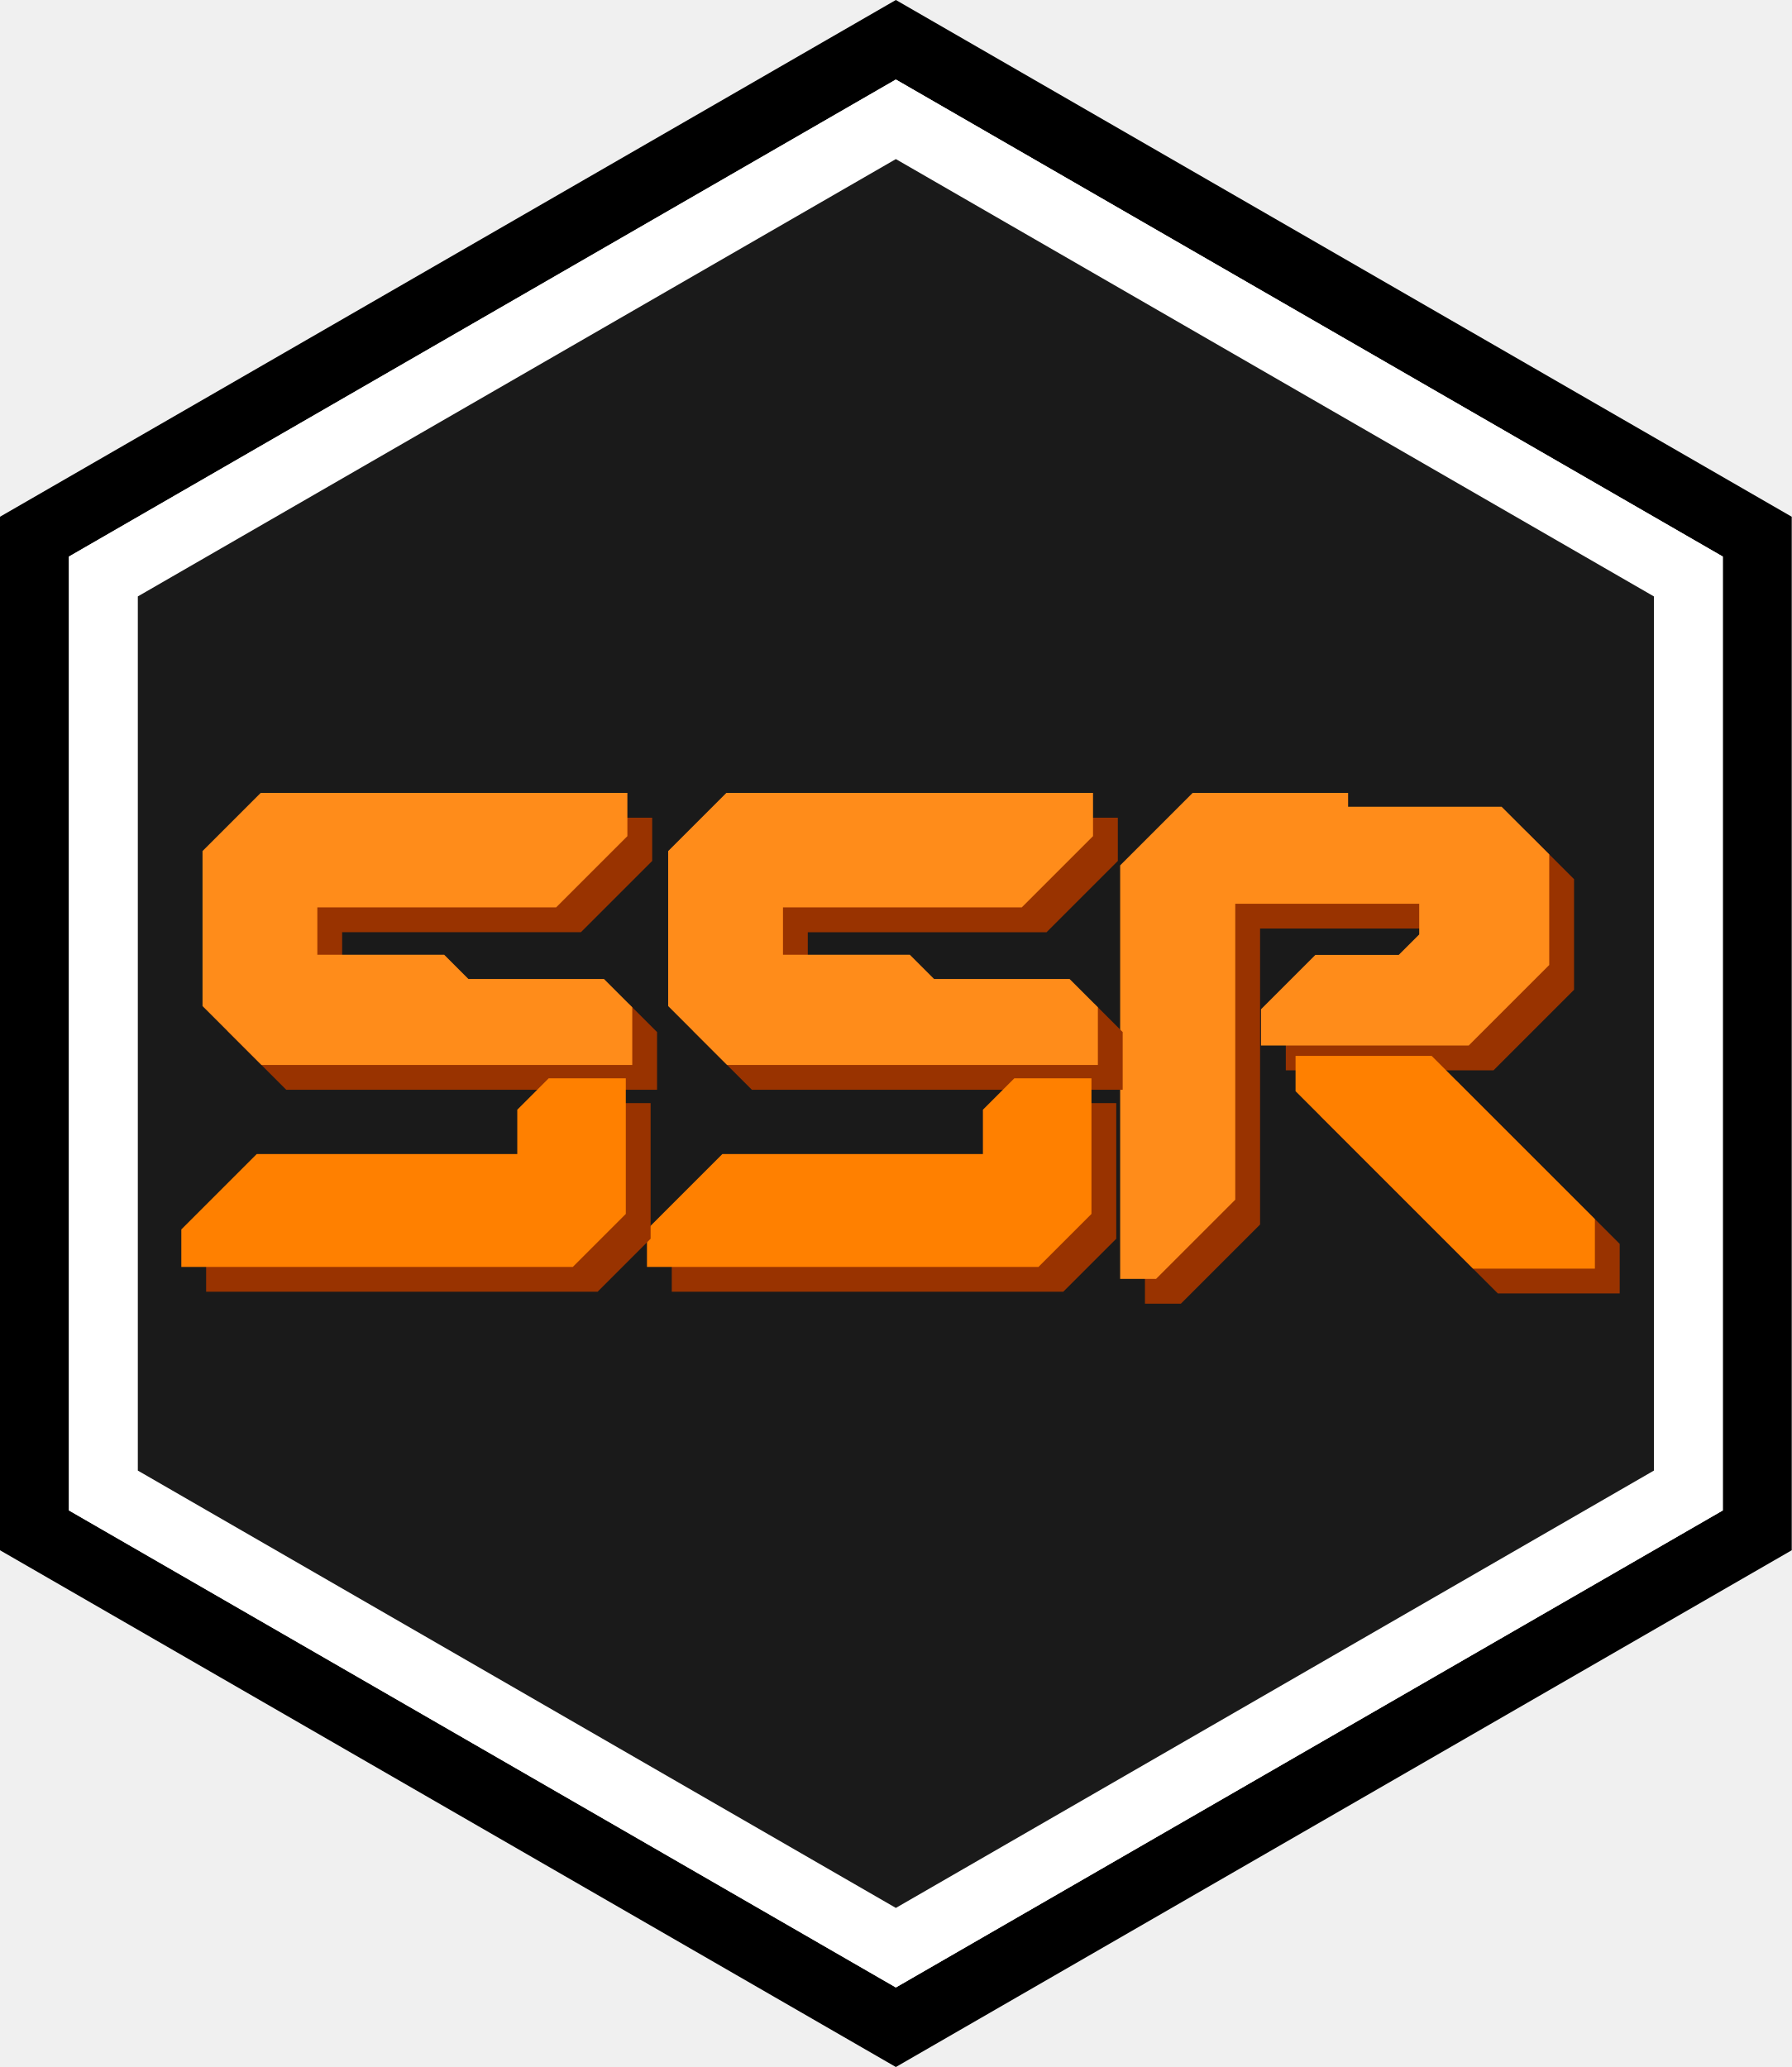
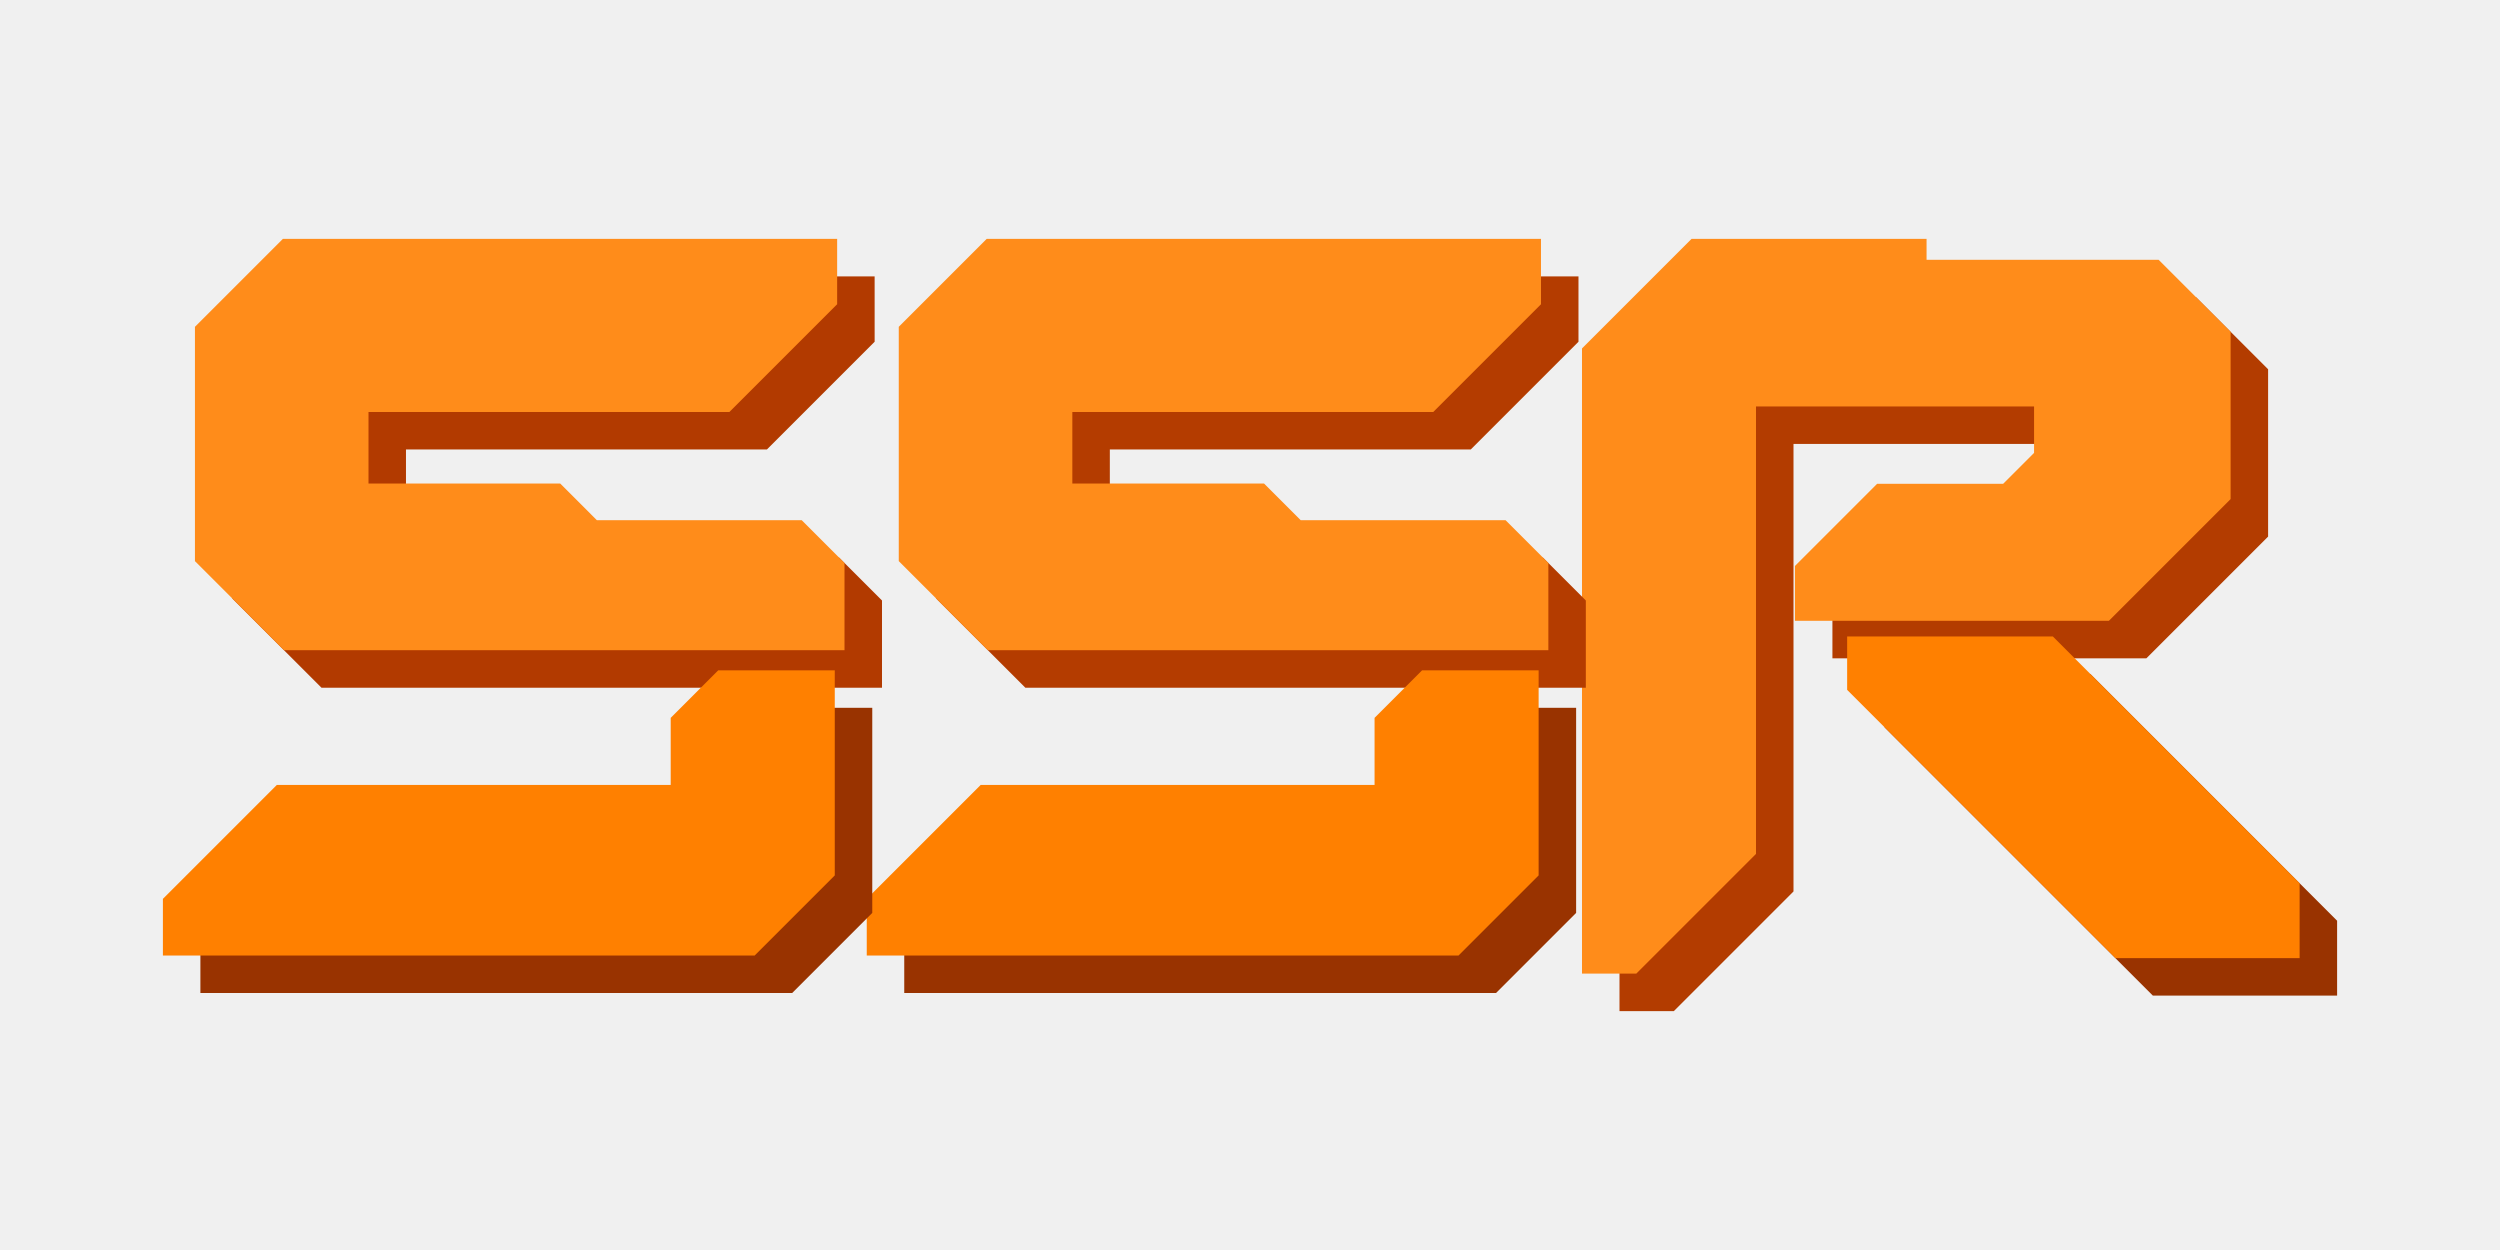
- <svg xmlns="http://www.w3.org/2000/svg" viewBox="0 0 130 150" version="1.1" id="svg1" width="130" height="150" xml:space="preserve">
+ <svg xmlns="http://www.w3.org/2000/svg" viewBox="0 0 120 60" version="1.1" id="svg1" width="120" height="60" xml:space="preserve">
  <defs id="defs1" />
-   <polygon points="61.8,53.78 31,71.56 0.2,53.78 0.2,18.22 31,0.44 61.8,18.22 " fill="none" stroke="#ff3b57" stroke-width="1" id="polygon1-5" style="display:inline;mix-blend-mode:normal;fill:none;fill-opacity:1;stroke:#000000;stroke-width:2.465;stroke-dasharray:none;stroke-dashoffset:0;stroke-opacity:1" transform="matrix(2.029196,0,0,2.027961,2.09495,1.993413)" />
-   <path id="polygon1" style="display:inline;mix-blend-mode:normal;fill:#1a1a1a;stroke:#ffffff;stroke-width:5;stroke-dasharray:none;stroke-opacity:1" d="m 7.5,41.838 c 0,22.108 0,44.216 0,66.324 19.167,11.06 38.333,22.12 57.5,33.18 19.167,-11.06 38.333,-22.12 57.5,-33.18 0,-22.108 0,-44.216 0,-66.324 C 103.333,30.778 84.167,19.718 65,8.658 45.833,19.718 26.667,30.778 7.5,41.838 Z" />
-   <path style="opacity:1;fill:#993300;fill-opacity:1;stroke:none;stroke-width:5;stroke-linecap:square;stroke-linejoin:bevel" d="m 95.8,78.425 h 9.875 l 11.844,11.844 v 3.594 h -8.844 l -12.875,-12.875 z" id="path5-2" />
-   <path style="opacity:1;fill:#993300;fill-opacity:1;stroke:none;stroke-width:5;stroke-linecap:square;stroke-linejoin:bevel" d="M 88.332,59.341 83.073,64.6 v 30.008 h 2.607 l 5.745,-5.745 V 67.384 h 13.347 v 2.228 l -1.486,1.486 h -6.049 l -3.944,3.944 v 2.632 h 15.069 l 5.844,-5.844 v -8.031 l -3.453,-3.453 H 99.612 v -1.006 z" id="path4-3" />
-   <path style="opacity:1;fill:#ff8000;stroke:none;stroke-width:5;stroke-linecap:square;stroke-linejoin:bevel;fill-opacity:1" d="m 94,76.625 h 9.875 l 11.844,11.844 v 3.594 H 106.875 l -12.875,-12.875 z" id="path5" />
-   <path style="opacity:1;fill:#ff8c1a;stroke:none;stroke-width:5;stroke-linecap:square;stroke-linejoin:bevel;fill-opacity:1" d="m 86.532,57.541 -5.259,5.259 v 30.008 h 2.607 l 5.745,-5.745 V 65.584 h 13.347 v 2.228 l -1.486,1.486 h -6.049 l -3.944,3.944 v 2.632 H 106.562 l 5.844,-5.844 v -8.031 l -3.453,-3.453 H 97.813 V 57.541 Z" id="path4" />
-   <path style="fill:#993300;fill-opacity:1;stroke:none;stroke-width:5;stroke-linecap:square;stroke-linejoin:bevel" d="m 75.397,80.05 -2.281,2.281 v 3.219 h -18.906 l -5.469,5.469 v 2.719 h 28.406 l 3.844,-3.844 v -9.844 z" id="path3-1-8" />
-   <path style="fill:#993300;fill-opacity:1;stroke:none;stroke-width:5;stroke-linecap:square;stroke-linejoin:bevel" d="M 81.105,59.341 H 54.5 l -4.221,4.221 v 11.247 l 4.276,4.276 H 81.458 V 74.897 L 79.403,72.842 H 69.57 L 67.813,71.086 H 58.61 V 67.65 H 75.934 L 81.105,62.479 Z" id="path2-7-5" />
-   <path style="fill:#ff8000;fill-opacity:1;stroke:none;stroke-width:5;stroke-linecap:square;stroke-linejoin:bevel" d="m 73.597,78.25 -2.281,2.281 v 3.219 H 52.41 l -5.469,5.469 v 2.719 H 75.347 L 79.191,88.094 v -9.844 z" id="path3-7" />
-   <path style="fill:#ff8c1a;fill-opacity:1;stroke:none;stroke-width:5;stroke-linecap:square;stroke-linejoin:bevel" d="M 79.305,57.541 H 52.7 l -4.221,4.221 v 11.247 l 4.276,4.276 H 79.658 V 73.097 L 77.603,71.042 H 67.77 L 66.013,69.285 H 56.81 V 65.849 h 17.324 l 5.171,-5.171 z" id="path2-6" />
-   <path style="opacity:1;fill:#993300;fill-opacity:1;stroke:none;stroke-width:5;stroke-linecap:square;stroke-linejoin:bevel" d="m 41.612,80.05 -2.281,2.281 v 3.219 H 20.425 l -5.469,5.469 v 2.719 h 28.406 l 3.844,-3.844 v -9.844 z" id="path3-1" />
-   <path style="opacity:1;fill:#993300;fill-opacity:1;stroke:none;stroke-width:5;stroke-linecap:square;stroke-linejoin:bevel" d="M 47.32,59.341 H 20.715 l -4.221,4.221 v 11.247 l 4.276,4.276 H 47.673 V 74.897 L 45.618,72.842 H 35.785 l -1.757,-1.757 h -9.203 v -3.436 h 17.324 l 5.171,-5.171 z" id="path2-7" />
-   <path style="opacity:1;fill:#ff8000;stroke:none;stroke-width:5;stroke-linecap:square;stroke-linejoin:bevel;fill-opacity:1" d="m 39.812,78.25 -2.281,2.281 v 3.219 H 18.625 l -5.469,5.469 v 2.719 H 41.562 l 3.844,-3.844 v -9.844 z" id="path3" />
-   <path style="opacity:1;fill:#ff8c1a;stroke:none;stroke-width:5;stroke-linecap:square;stroke-linejoin:bevel;fill-opacity:1" d="M 45.52,57.541 H 18.915 l -4.221,4.221 v 11.247 l 4.276,4.276 H 45.874 V 73.097 L 43.819,71.042 H 33.985 L 32.229,69.285 H 23.025 V 65.849 H 40.349 L 45.52,60.679 Z" id="path2" />
+   <path style="opacity:1;fill:#993300;fill-opacity:1;stroke:none;stroke-width:5;stroke-linecap:square;stroke-linejoin:bevel" d="m 90.462,32.351 h 9.875 l 11.844,11.844 v 3.594 h -8.844 l -12.875,-12.875 z" id="path5-2" />
+   <path style="opacity:1;fill:#b33c00;fill-opacity:1;stroke:none;stroke-width:5;stroke-linecap:square;stroke-linejoin:bevel" d="m 82.995,13.267 -5.259,5.259 v 30.008 h 2.607 l 5.745,-5.745 V 21.31 h 13.347 v 2.228 l -1.486,1.486 h -6.049 l -3.944,3.944 v 2.632 h 15.069 l 5.844,-5.844 v -8.031 l -3.453,-3.453 H 94.275 v -1.006 z" id="path4-3" />
+   <path style="opacity:1;fill:#ff8000;fill-opacity:1;stroke:none;stroke-width:5;stroke-linecap:square;stroke-linejoin:bevel" d="m 88.663,30.551 h 9.875 l 11.844,11.844 v 3.594 h -8.844 l -12.875,-12.875 z" id="path5" />
+   <path style="opacity:1;fill:#ff8c1a;fill-opacity:1;stroke:none;stroke-width:5;stroke-linecap:square;stroke-linejoin:bevel" d="m 81.195,11.466 -5.259,5.259 v 30.008 h 2.607 L 84.288,40.988 V 19.51 h 13.347 v 2.228 l -1.486,1.486 h -6.049 l -3.944,3.944 v 2.632 h 15.069 l 5.844,-5.844 v -8.031 l -3.453,-3.453 H 92.475 v -1.006 z" id="path4" />
+   <path style="fill:#993300;fill-opacity:1;stroke:none;stroke-width:5;stroke-linecap:square;stroke-linejoin:bevel" d="m 70.06,33.976 -2.281,2.281 v 3.219 h -18.906 l -5.469,5.469 v 2.719 h 28.406 l 3.844,-3.844 v -9.844 z" id="path3-1-8" />
+   <path style="fill:#b43c00;fill-opacity:1;stroke:none;stroke-width:5;stroke-linecap:square;stroke-linejoin:bevel" d="M 75.767,13.267 H 49.162 l -4.221,4.221 v 11.247 l 4.276,4.276 h 26.903 v -4.187 l -2.055,-2.055 H 64.232 L 62.476,25.011 H 53.272 V 21.575 H 70.596 l 5.171,-5.171 z" id="path2-7-5" />
+   <path style="fill:#ff8000;fill-opacity:1;stroke:none;stroke-width:5;stroke-linecap:square;stroke-linejoin:bevel" d="m 68.26,32.176 -2.281,2.281 v 3.219 h -18.906 l -5.469,5.469 v 2.719 h 28.406 l 3.844,-3.844 v -9.844 z" id="path3-7" />
+   <path style="fill:#ff8c1a;fill-opacity:1;stroke:none;stroke-width:5;stroke-linecap:square;stroke-linejoin:bevel" d="M 73.967,11.466 H 47.362 l -4.221,4.221 v 11.247 l 4.276,4.276 H 74.321 V 27.023 L 72.266,24.968 H 62.433 L 60.676,23.211 H 51.472 V 19.775 H 68.797 l 5.171,-5.171 z" id="path2-6" />
+   <path style="opacity:1;fill:#993300;fill-opacity:1;stroke:none;stroke-width:5;stroke-linecap:square;stroke-linejoin:bevel" d="m 36.275,33.976 -2.281,2.281 v 3.219 h -18.906 l -5.469,5.469 v 2.719 H 38.025 l 3.844,-3.844 v -9.844 z" id="path3-1" />
+   <path style="opacity:1;fill:#b23a00;fill-opacity:1;stroke:none;stroke-width:5;stroke-linecap:square;stroke-linejoin:bevel" d="M 41.982,13.267 H 15.377 l -4.221,4.221 v 11.247 l 4.276,4.276 H 42.336 V 28.823 L 40.281,26.768 H 30.448 L 28.691,25.011 H 19.487 V 21.575 H 36.812 l 5.171,-5.171 z" id="path2-7" />
+   <path style="opacity:1;fill:#ff8000;fill-opacity:1;stroke:none;stroke-width:5;stroke-linecap:square;stroke-linejoin:bevel" d="m 34.475,32.176 -2.281,2.281 v 3.219 h -18.906 l -5.469,5.469 v 2.719 H 36.225 l 3.844,-3.844 v -9.844 z" id="path3" />
+   <path style="opacity:1;fill:#ff8c1a;fill-opacity:1;stroke:none;stroke-width:5;stroke-linecap:square;stroke-linejoin:bevel" d="M 40.183,11.466 H 13.578 l -4.221,4.221 v 11.247 l 4.276,4.276 H 40.536 V 27.023 L 38.481,24.968 H 28.648 L 26.891,23.211 H 17.688 V 19.775 H 35.012 l 5.171,-5.171 z" id="path2" />
</svg>
